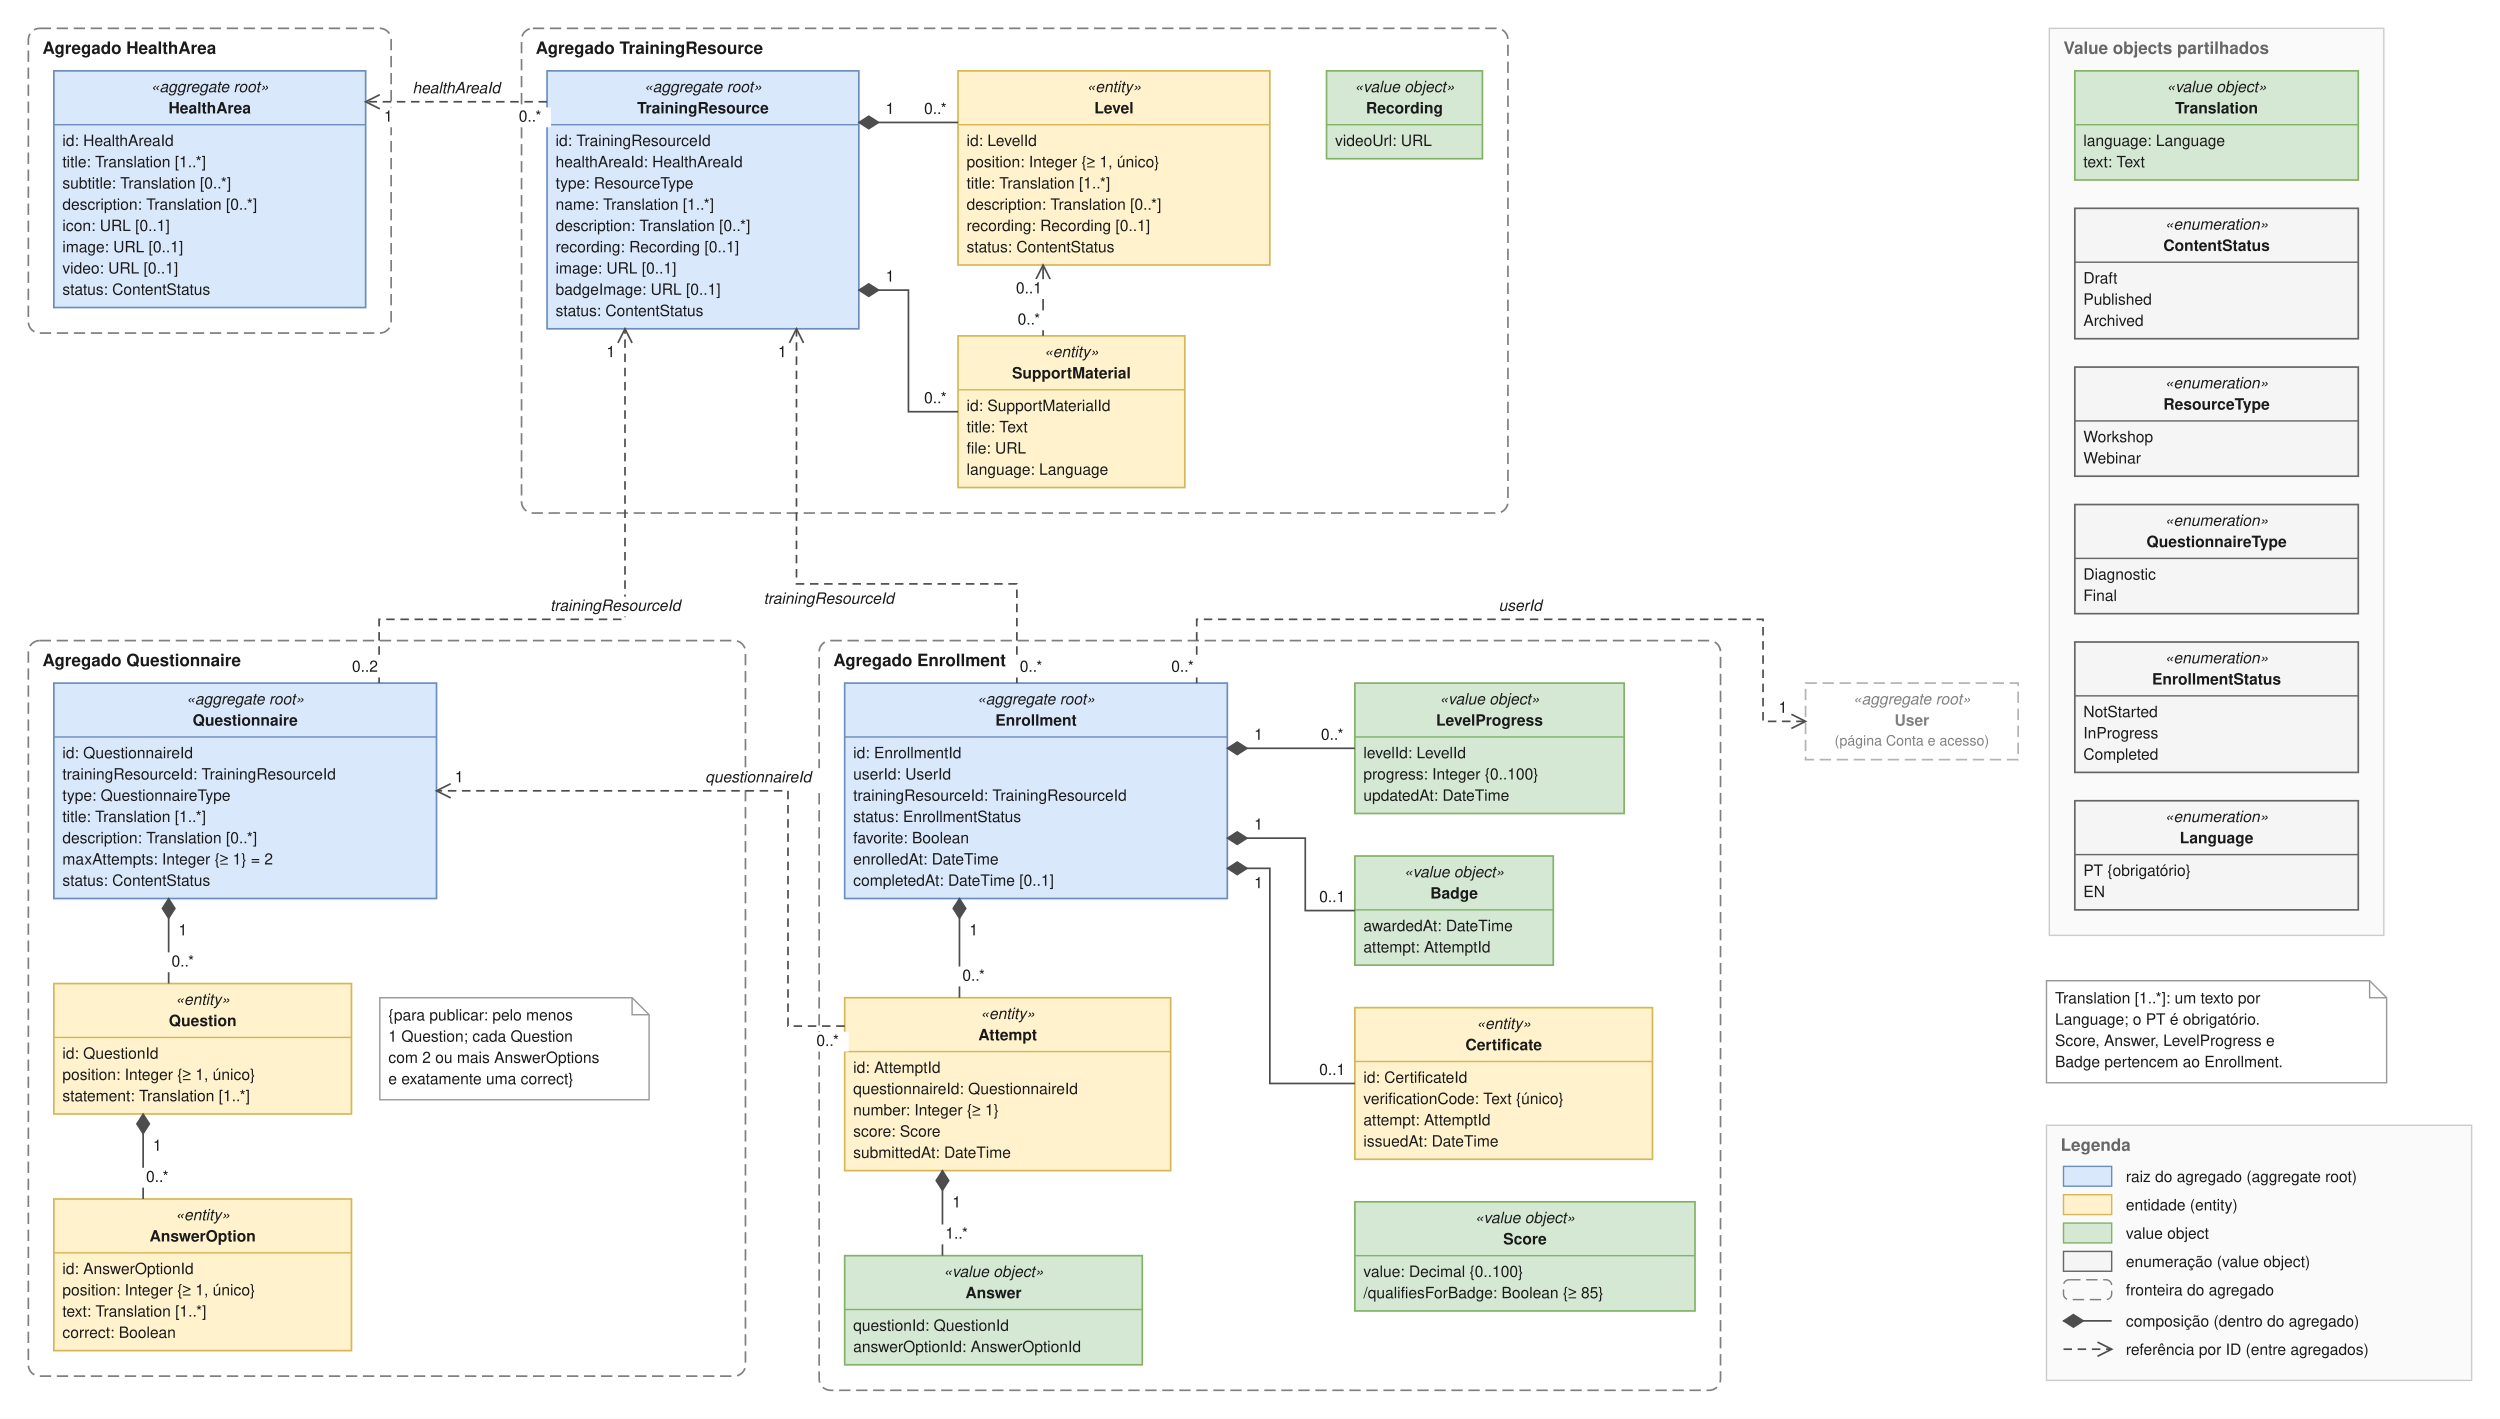
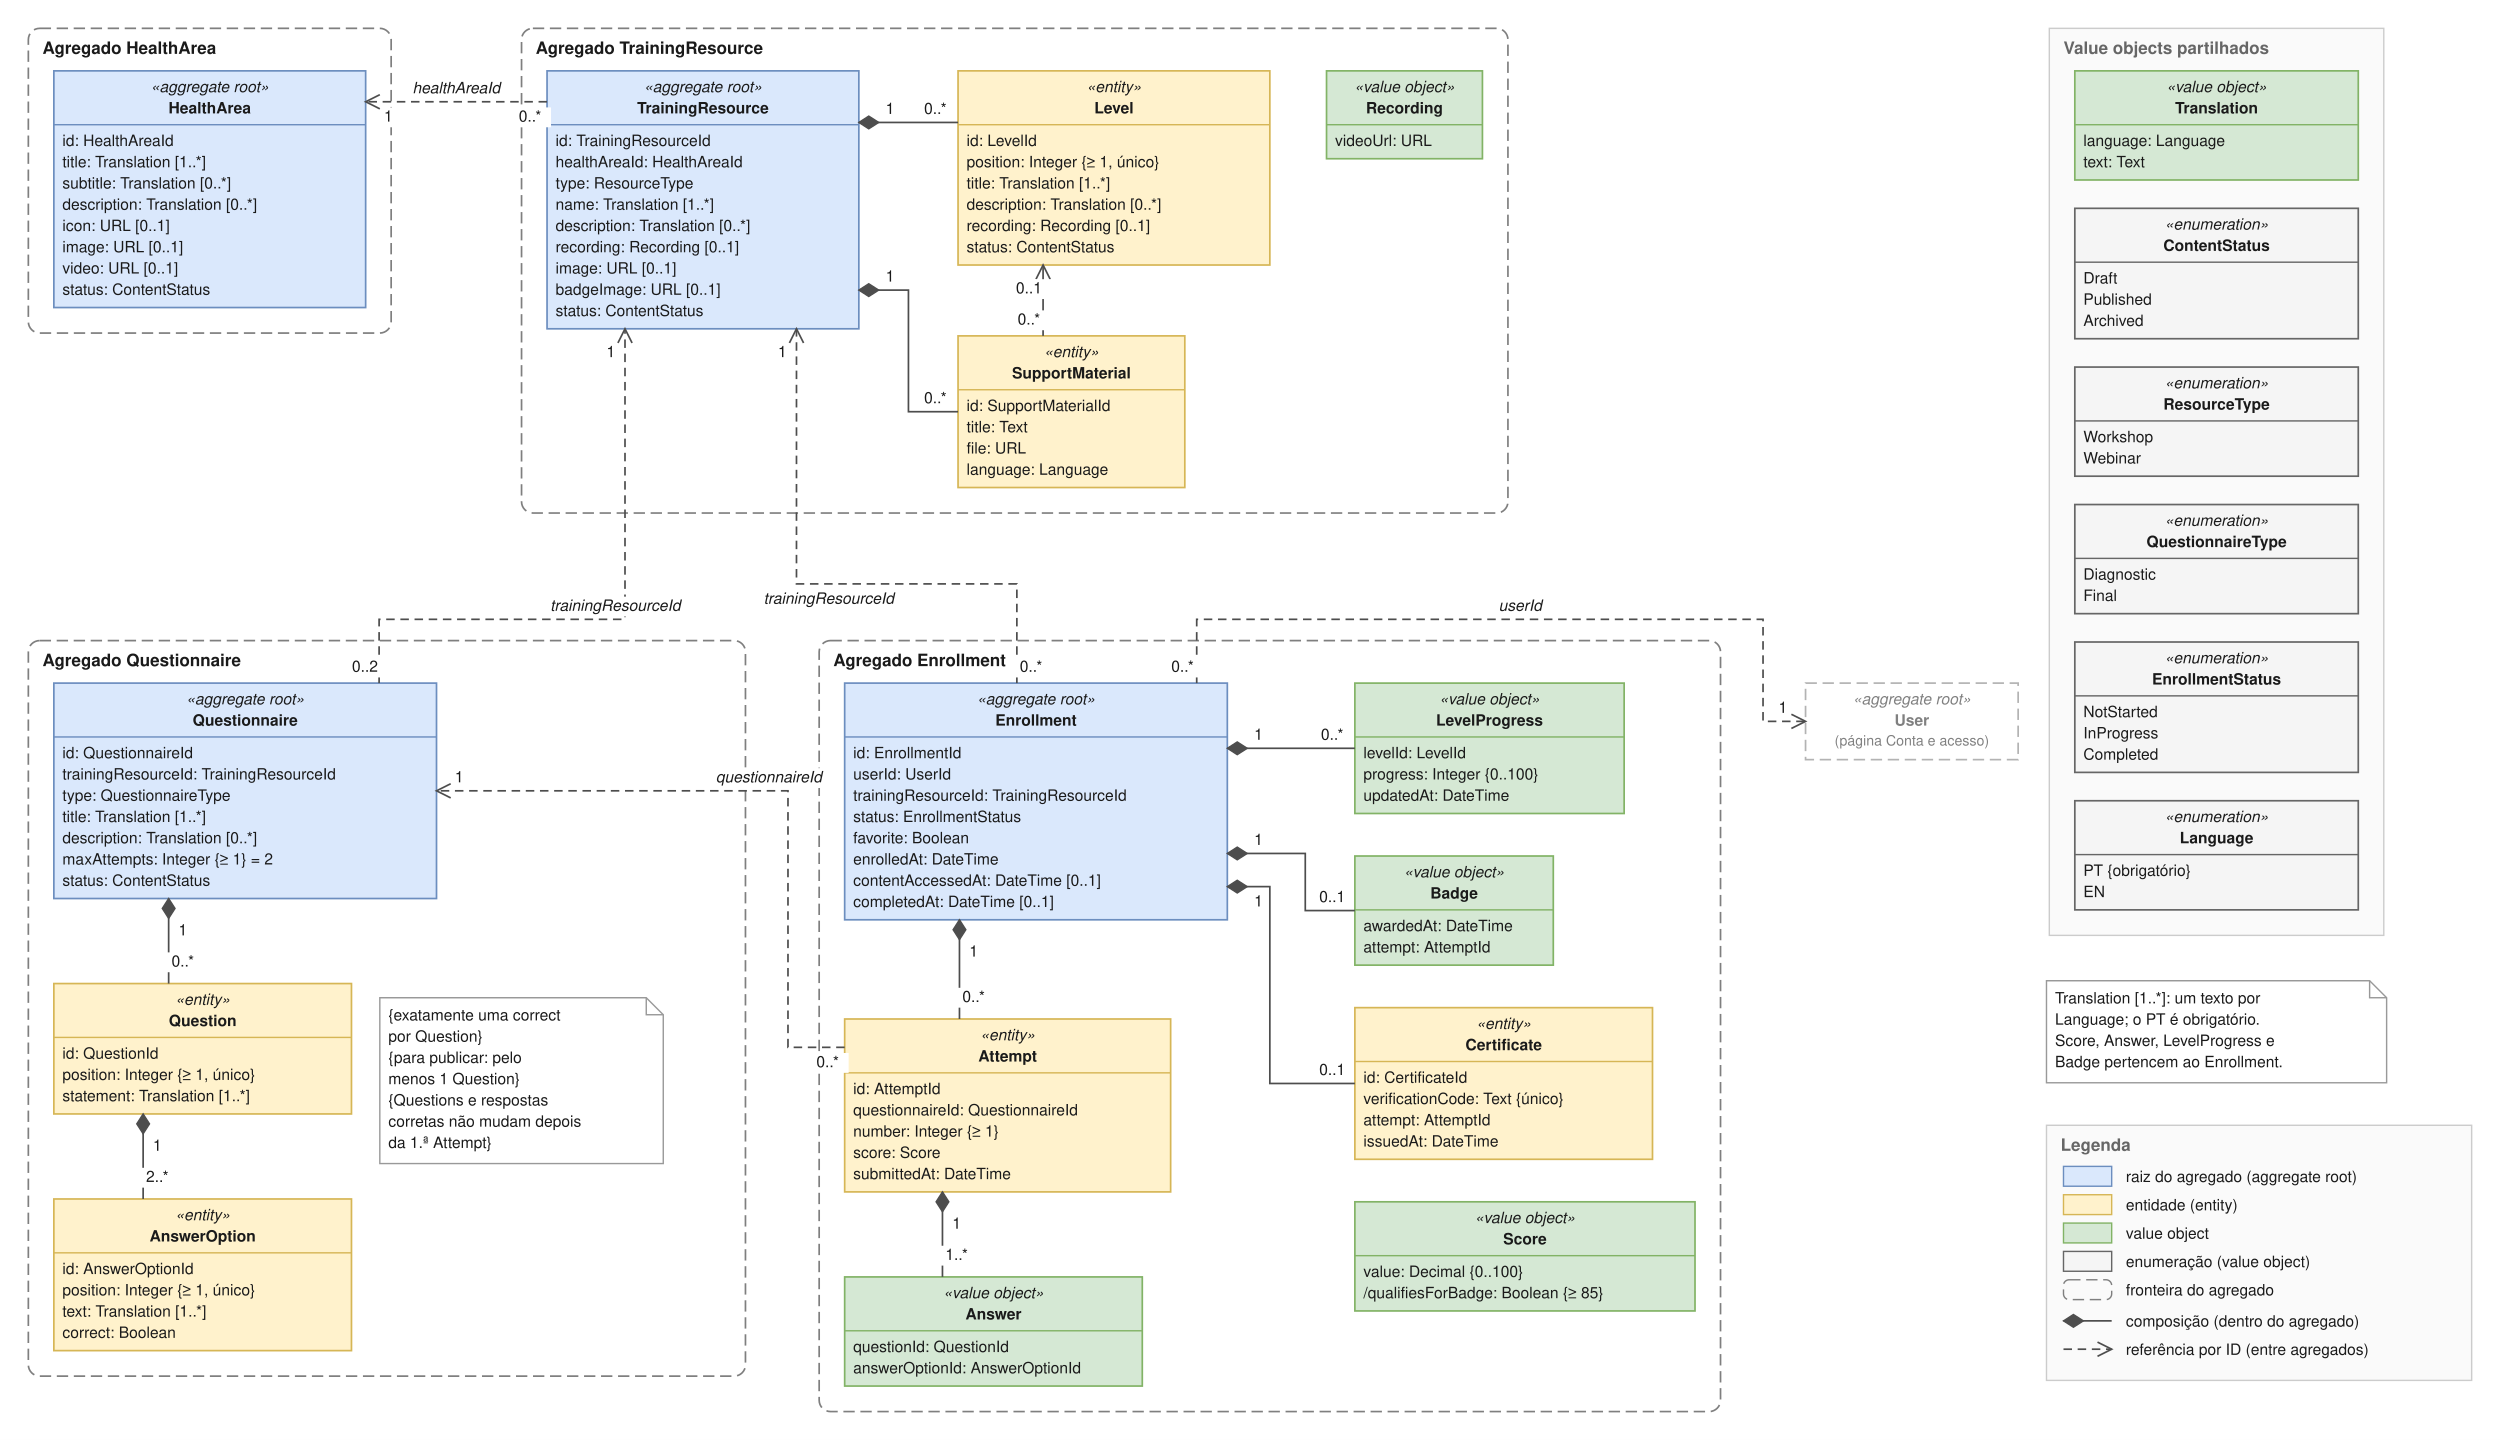
- <svg xmlns="http://www.w3.org/2000/svg" width="1764" height="1001" viewBox="42 30 1764 1001" font-family="Helvetica, Arial, sans-serif">
-   <rect x="42" y="30" width="1764" height="1001" fill="#ffffff" />
+ <svg xmlns="http://www.w3.org/2000/svg" width="1764" height="1016" viewBox="42 30 1764 1016" font-family="Helvetica, Arial, sans-serif">
+   <rect x="42" y="30" width="1764" height="1016" fill="#ffffff" />
  <rect x="62" y="50" width="256" height="215" rx="8" fill="none" stroke="#7f7f7f" stroke-width="1.2" stroke-dasharray="8 4" />
  <text x="72.0" y="68.0" font-size="12" font-weight="bold" text-anchor="start" fill="#1a1a1a">Agregado HealthArea</text>
  <rect x="410" y="50" width="696" height="342" rx="8" fill="none" stroke="#7f7f7f" stroke-width="1.2" stroke-dasharray="8 4" />
  <text x="420.0" y="68.0" font-size="12" font-weight="bold" text-anchor="start" fill="#1a1a1a">Agregado TrainingResource</text>
  <rect x="62" y="482" width="506" height="519" rx="8" fill="none" stroke="#7f7f7f" stroke-width="1.2" stroke-dasharray="8 4" />
  <text x="72.0" y="500.0" font-size="12" font-weight="bold" text-anchor="start" fill="#1a1a1a">Agregado Questionnaire</text>
-   <rect x="620" y="482" width="636" height="529" rx="8" fill="none" stroke="#7f7f7f" stroke-width="1.2" stroke-dasharray="8 4" />
+   <rect x="620" y="482" width="636" height="544" rx="8" fill="none" stroke="#7f7f7f" stroke-width="1.2" stroke-dasharray="8 4" />
  <text x="630.0" y="500.0" font-size="12" font-weight="bold" text-anchor="start" fill="#1a1a1a">Agregado Enrollment</text>
  <rect x="1488" y="50" width="236" height="640" fill="#fafafa" stroke="#cccccc" />
  <text x="1498.0" y="68.0" font-size="12" font-weight="bold" text-anchor="start" fill="#666666">Value objects partilhados</text>
  <rect x="1486" y="824" width="300" height="180" fill="#fafafa" stroke="#cccccc" />
  <text x="1496.0" y="842.0" font-size="12" font-weight="bold" text-anchor="start" fill="#666666">Legenda</text>
  <rect x="80" y="80" width="220" height="167" rx="0" fill="#dae8fc" stroke="#6c8ebf" stroke-width="1.2" />
  <text x="190.0" y="95.0" font-size="11" font-style="italic" text-anchor="middle" fill="#1a1a1a">«aggregate root»</text>
  <text x="190.0" y="110.0" font-size="11" font-weight="bold" text-anchor="middle" fill="#1a1a1a">HealthArea</text>
  <line x1="80" y1="118" x2="300" y2="118" stroke="#6c8ebf" stroke-width="1" />
  <text x="86.0" y="133.0" font-size="11" text-anchor="start" fill="#1a1a1a">id: HealthAreaId</text>
  <text x="86.0" y="148.0" font-size="11" text-anchor="start" fill="#1a1a1a">title: Translation [1..*]</text>
  <text x="86.0" y="163.0" font-size="11" text-anchor="start" fill="#1a1a1a">subtitle: Translation [0..*]</text>
  <text x="86.0" y="178.0" font-size="11" text-anchor="start" fill="#1a1a1a">description: Translation [0..*]</text>
  <text x="86.0" y="193.0" font-size="11" text-anchor="start" fill="#1a1a1a">icon: URL [0..1]</text>
  <text x="86.0" y="208.0" font-size="11" text-anchor="start" fill="#1a1a1a">image: URL [0..1]</text>
  <text x="86.0" y="223.0" font-size="11" text-anchor="start" fill="#1a1a1a">video: URL [0..1]</text>
  <text x="86.0" y="238.0" font-size="11" text-anchor="start" fill="#1a1a1a">status: ContentStatus</text>
  <rect x="428" y="80" width="220" height="182" rx="0" fill="#dae8fc" stroke="#6c8ebf" stroke-width="1.2" />
  <text x="538.0" y="95.0" font-size="11" font-style="italic" text-anchor="middle" fill="#1a1a1a">«aggregate root»</text>
  <text x="538.0" y="110.0" font-size="11" font-weight="bold" text-anchor="middle" fill="#1a1a1a">TrainingResource</text>
  <line x1="428" y1="118" x2="648" y2="118" stroke="#6c8ebf" stroke-width="1" />
  <text x="434.0" y="133.0" font-size="11" text-anchor="start" fill="#1a1a1a">id: TrainingResourceId</text>
  <text x="434.0" y="148.0" font-size="11" text-anchor="start" fill="#1a1a1a">healthAreaId: HealthAreaId</text>
  <text x="434.0" y="163.0" font-size="11" text-anchor="start" fill="#1a1a1a">type: ResourceType</text>
  <text x="434.0" y="178.0" font-size="11" text-anchor="start" fill="#1a1a1a">name: Translation [1..*]</text>
  <text x="434.0" y="193.0" font-size="11" text-anchor="start" fill="#1a1a1a">description: Translation [0..*]</text>
  <text x="434.0" y="208.0" font-size="11" text-anchor="start" fill="#1a1a1a">recording: Recording [0..1]</text>
  <text x="434.0" y="223.0" font-size="11" text-anchor="start" fill="#1a1a1a">image: URL [0..1]</text>
  <text x="434.0" y="238.0" font-size="11" text-anchor="start" fill="#1a1a1a">badgeImage: URL [0..1]</text>
  <text x="434.0" y="253.0" font-size="11" text-anchor="start" fill="#1a1a1a">status: ContentStatus</text>
  <rect x="718" y="80" width="220" height="137" rx="0" fill="#fff2cc" stroke="#d6b656" stroke-width="1.2" />
  <text x="828.0" y="95.0" font-size="11" font-style="italic" text-anchor="middle" fill="#1a1a1a">«entity»</text>
  <text x="828.0" y="110.0" font-size="11" font-weight="bold" text-anchor="middle" fill="#1a1a1a">Level</text>
  <line x1="718" y1="118" x2="938" y2="118" stroke="#d6b656" stroke-width="1" />
  <text x="724.0" y="133.0" font-size="11" text-anchor="start" fill="#1a1a1a">id: LevelId</text>
  <text x="724.0" y="148.0" font-size="11" text-anchor="start" fill="#1a1a1a">position: Integer {≥ 1, único}</text>
  <text x="724.0" y="163.0" font-size="11" text-anchor="start" fill="#1a1a1a">title: Translation [1..*]</text>
  <text x="724.0" y="178.0" font-size="11" text-anchor="start" fill="#1a1a1a">description: Translation [0..*]</text>
  <text x="724.0" y="193.0" font-size="11" text-anchor="start" fill="#1a1a1a">recording: Recording [0..1]</text>
  <text x="724.0" y="208.0" font-size="11" text-anchor="start" fill="#1a1a1a">status: ContentStatus</text>
  <rect x="718" y="267" width="160" height="107" rx="0" fill="#fff2cc" stroke="#d6b656" stroke-width="1.2" />
  <text x="798.0" y="282.0" font-size="11" font-style="italic" text-anchor="middle" fill="#1a1a1a">«entity»</text>
  <text x="798.0" y="297.0" font-size="11" font-weight="bold" text-anchor="middle" fill="#1a1a1a">SupportMaterial</text>
  <line x1="718" y1="305" x2="878" y2="305" stroke="#d6b656" stroke-width="1" />
  <text x="724.0" y="320.0" font-size="11" text-anchor="start" fill="#1a1a1a">id: SupportMaterialId</text>
  <text x="724.0" y="335.0" font-size="11" text-anchor="start" fill="#1a1a1a">title: Text</text>
  <text x="724.0" y="350.0" font-size="11" text-anchor="start" fill="#1a1a1a">file: URL</text>
  <text x="724.0" y="365.0" font-size="11" text-anchor="start" fill="#1a1a1a">language: Language</text>
  <rect x="978" y="80" width="110" height="62" rx="0" fill="#d5e8d4" stroke="#82b366" stroke-width="1.2" />
  <text x="1033.0" y="95.0" font-size="11" font-style="italic" text-anchor="middle" fill="#1a1a1a">«value object»</text>
  <text x="1033.0" y="110.0" font-size="11" font-weight="bold" text-anchor="middle" fill="#1a1a1a">Recording</text>
  <line x1="978" y1="118" x2="1088" y2="118" stroke="#82b366" stroke-width="1" />
  <text x="984.0" y="133.0" font-size="11" text-anchor="start" fill="#1a1a1a">videoUrl: URL</text>
  <rect x="80" y="512" width="270" height="152" rx="0" fill="#dae8fc" stroke="#6c8ebf" stroke-width="1.2" />
  <text x="215.0" y="527.0" font-size="11" font-style="italic" text-anchor="middle" fill="#1a1a1a">«aggregate root»</text>
  <text x="215.0" y="542.0" font-size="11" font-weight="bold" text-anchor="middle" fill="#1a1a1a">Questionnaire</text>
  <line x1="80" y1="550" x2="350" y2="550" stroke="#6c8ebf" stroke-width="1" />
  <text x="86.0" y="565.0" font-size="11" text-anchor="start" fill="#1a1a1a">id: QuestionnaireId</text>
  <text x="86.0" y="580.0" font-size="11" text-anchor="start" fill="#1a1a1a">trainingResourceId: TrainingResourceId</text>
  <text x="86.0" y="595.0" font-size="11" text-anchor="start" fill="#1a1a1a">type: QuestionnaireType</text>
  <text x="86.0" y="610.0" font-size="11" text-anchor="start" fill="#1a1a1a">title: Translation [1..*]</text>
  <text x="86.0" y="625.0" font-size="11" text-anchor="start" fill="#1a1a1a">description: Translation [0..*]</text>
  <text x="86.0" y="640.0" font-size="11" text-anchor="start" fill="#1a1a1a">maxAttempts: Integer {≥ 1} = 2</text>
  <text x="86.0" y="655.0" font-size="11" text-anchor="start" fill="#1a1a1a">status: ContentStatus</text>
  <rect x="80" y="724" width="210" height="92" rx="0" fill="#fff2cc" stroke="#d6b656" stroke-width="1.2" />
  <text x="185.0" y="739.0" font-size="11" font-style="italic" text-anchor="middle" fill="#1a1a1a">«entity»</text>
  <text x="185.0" y="754.0" font-size="11" font-weight="bold" text-anchor="middle" fill="#1a1a1a">Question</text>
  <line x1="80" y1="762" x2="290" y2="762" stroke="#d6b656" stroke-width="1" />
  <text x="86.0" y="777.0" font-size="11" text-anchor="start" fill="#1a1a1a">id: QuestionId</text>
  <text x="86.0" y="792.0" font-size="11" text-anchor="start" fill="#1a1a1a">position: Integer {≥ 1, único}</text>
  <text x="86.0" y="807.0" font-size="11" text-anchor="start" fill="#1a1a1a">statement: Translation [1..*]</text>
  <rect x="80" y="876" width="210" height="107" rx="0" fill="#fff2cc" stroke="#d6b656" stroke-width="1.2" />
  <text x="185.0" y="891.0" font-size="11" font-style="italic" text-anchor="middle" fill="#1a1a1a">«entity»</text>
  <text x="185.0" y="906.0" font-size="11" font-weight="bold" text-anchor="middle" fill="#1a1a1a">AnswerOption</text>
  <line x1="80" y1="914" x2="290" y2="914" stroke="#d6b656" stroke-width="1" />
  <text x="86.0" y="929.0" font-size="11" text-anchor="start" fill="#1a1a1a">id: AnswerOptionId</text>
  <text x="86.0" y="944.0" font-size="11" text-anchor="start" fill="#1a1a1a">position: Integer {≥ 1, único}</text>
  <text x="86.0" y="959.0" font-size="11" text-anchor="start" fill="#1a1a1a">text: Translation [1..*]</text>
  <text x="86.0" y="974.0" font-size="11" text-anchor="start" fill="#1a1a1a">correct: Boolean</text>
-   <rect x="638" y="512" width="270" height="152" rx="0" fill="#dae8fc" stroke="#6c8ebf" stroke-width="1.2" />
+   <rect x="638" y="512" width="270" height="167" rx="0" fill="#dae8fc" stroke="#6c8ebf" stroke-width="1.2" />
  <text x="773.0" y="527.0" font-size="11" font-style="italic" text-anchor="middle" fill="#1a1a1a">«aggregate root»</text>
  <text x="773.0" y="542.0" font-size="11" font-weight="bold" text-anchor="middle" fill="#1a1a1a">Enrollment</text>
  <line x1="638" y1="550" x2="908" y2="550" stroke="#6c8ebf" stroke-width="1" />
  <text x="644.0" y="565.0" font-size="11" text-anchor="start" fill="#1a1a1a">id: EnrollmentId</text>
  <text x="644.0" y="580.0" font-size="11" text-anchor="start" fill="#1a1a1a">userId: UserId</text>
  <text x="644.0" y="595.0" font-size="11" text-anchor="start" fill="#1a1a1a">trainingResourceId: TrainingResourceId</text>
  <text x="644.0" y="610.0" font-size="11" text-anchor="start" fill="#1a1a1a">status: EnrollmentStatus</text>
  <text x="644.0" y="625.0" font-size="11" text-anchor="start" fill="#1a1a1a">favorite: Boolean</text>
  <text x="644.0" y="640.0" font-size="11" text-anchor="start" fill="#1a1a1a">enrolledAt: DateTime</text>
-   <text x="644.0" y="655.0" font-size="11" text-anchor="start" fill="#1a1a1a">completedAt: DateTime [0..1]</text>
-   <rect x="638" y="734" width="230" height="122" rx="0" fill="#fff2cc" stroke="#d6b656" stroke-width="1.2" />
-   <text x="753.0" y="749.0" font-size="11" font-style="italic" text-anchor="middle" fill="#1a1a1a">«entity»</text>
-   <text x="753.0" y="764.0" font-size="11" font-weight="bold" text-anchor="middle" fill="#1a1a1a">Attempt</text>
-   <line x1="638" y1="772" x2="868" y2="772" stroke="#d6b656" stroke-width="1" />
-   <text x="644.0" y="787.0" font-size="11" text-anchor="start" fill="#1a1a1a">id: AttemptId</text>
-   <text x="644.0" y="802.0" font-size="11" text-anchor="start" fill="#1a1a1a">questionnaireId: QuestionnaireId</text>
-   <text x="644.0" y="817.0" font-size="11" text-anchor="start" fill="#1a1a1a">number: Integer {≥ 1}</text>
-   <text x="644.0" y="832.0" font-size="11" text-anchor="start" fill="#1a1a1a">score: Score</text>
-   <text x="644.0" y="847.0" font-size="11" text-anchor="start" fill="#1a1a1a">submittedAt: DateTime</text>
-   <rect x="638" y="916" width="210" height="77" rx="0" fill="#d5e8d4" stroke="#82b366" stroke-width="1.2" />
-   <text x="743.0" y="931.0" font-size="11" font-style="italic" text-anchor="middle" fill="#1a1a1a">«value object»</text>
-   <text x="743.0" y="946.0" font-size="11" font-weight="bold" text-anchor="middle" fill="#1a1a1a">Answer</text>
-   <line x1="638" y1="954" x2="848" y2="954" stroke="#82b366" stroke-width="1" />
-   <text x="644.0" y="969.0" font-size="11" text-anchor="start" fill="#1a1a1a">questionId: QuestionId</text>
-   <text x="644.0" y="984.0" font-size="11" text-anchor="start" fill="#1a1a1a">answerOptionId: AnswerOptionId</text>
+   <text x="644.0" y="655.0" font-size="11" text-anchor="start" fill="#1a1a1a">contentAccessedAt: DateTime [0..1]</text>
+   <text x="644.0" y="670.0" font-size="11" text-anchor="start" fill="#1a1a1a">completedAt: DateTime [0..1]</text>
+   <rect x="638" y="749" width="230" height="122" rx="0" fill="#fff2cc" stroke="#d6b656" stroke-width="1.2" />
+   <text x="753.0" y="764.0" font-size="11" font-style="italic" text-anchor="middle" fill="#1a1a1a">«entity»</text>
+   <text x="753.0" y="779.0" font-size="11" font-weight="bold" text-anchor="middle" fill="#1a1a1a">Attempt</text>
+   <line x1="638" y1="787" x2="868" y2="787" stroke="#d6b656" stroke-width="1" />
+   <text x="644.0" y="802.0" font-size="11" text-anchor="start" fill="#1a1a1a">id: AttemptId</text>
+   <text x="644.0" y="817.0" font-size="11" text-anchor="start" fill="#1a1a1a">questionnaireId: QuestionnaireId</text>
+   <text x="644.0" y="832.0" font-size="11" text-anchor="start" fill="#1a1a1a">number: Integer {≥ 1}</text>
+   <text x="644.0" y="847.0" font-size="11" text-anchor="start" fill="#1a1a1a">score: Score</text>
+   <text x="644.0" y="862.0" font-size="11" text-anchor="start" fill="#1a1a1a">submittedAt: DateTime</text>
+   <rect x="638" y="931" width="210" height="77" rx="0" fill="#d5e8d4" stroke="#82b366" stroke-width="1.2" />
+   <text x="743.0" y="946.0" font-size="11" font-style="italic" text-anchor="middle" fill="#1a1a1a">«value object»</text>
+   <text x="743.0" y="961.0" font-size="11" font-weight="bold" text-anchor="middle" fill="#1a1a1a">Answer</text>
+   <line x1="638" y1="969" x2="848" y2="969" stroke="#82b366" stroke-width="1" />
+   <text x="644.0" y="984.0" font-size="11" text-anchor="start" fill="#1a1a1a">questionId: QuestionId</text>
+   <text x="644.0" y="999.0" font-size="11" text-anchor="start" fill="#1a1a1a">answerOptionId: AnswerOptionId</text>
  <rect x="998" y="512" width="190" height="92" rx="0" fill="#d5e8d4" stroke="#82b366" stroke-width="1.2" />
  <text x="1093.0" y="527.0" font-size="11" font-style="italic" text-anchor="middle" fill="#1a1a1a">«value object»</text>
  <text x="1093.0" y="542.0" font-size="11" font-weight="bold" text-anchor="middle" fill="#1a1a1a">LevelProgress</text>
  <line x1="998" y1="550" x2="1188" y2="550" stroke="#82b366" stroke-width="1" />
  <text x="1004.0" y="565.0" font-size="11" text-anchor="start" fill="#1a1a1a">levelId: LevelId</text>
  <text x="1004.0" y="580.0" font-size="11" text-anchor="start" fill="#1a1a1a">progress: Integer {0..100}</text>
  <text x="1004.0" y="595.0" font-size="11" text-anchor="start" fill="#1a1a1a">updatedAt: DateTime</text>
  <rect x="998" y="634" width="140" height="77" rx="0" fill="#d5e8d4" stroke="#82b366" stroke-width="1.2" />
  <text x="1068.0" y="649.0" font-size="11" font-style="italic" text-anchor="middle" fill="#1a1a1a">«value object»</text>
  <text x="1068.0" y="664.0" font-size="11" font-weight="bold" text-anchor="middle" fill="#1a1a1a">Badge</text>
  <line x1="998" y1="672" x2="1138" y2="672" stroke="#82b366" stroke-width="1" />
  <text x="1004.0" y="687.0" font-size="11" text-anchor="start" fill="#1a1a1a">awardedAt: DateTime</text>
  <text x="1004.0" y="702.0" font-size="11" text-anchor="start" fill="#1a1a1a">attempt: AttemptId</text>
  <rect x="998" y="741" width="210" height="107" rx="0" fill="#fff2cc" stroke="#d6b656" stroke-width="1.2" />
  <text x="1103.0" y="756.0" font-size="11" font-style="italic" text-anchor="middle" fill="#1a1a1a">«entity»</text>
  <text x="1103.0" y="771.0" font-size="11" font-weight="bold" text-anchor="middle" fill="#1a1a1a">Certificate</text>
  <line x1="998" y1="779" x2="1208" y2="779" stroke="#d6b656" stroke-width="1" />
  <text x="1004.0" y="794.0" font-size="11" text-anchor="start" fill="#1a1a1a">id: CertificateId</text>
  <text x="1004.0" y="809.0" font-size="11" text-anchor="start" fill="#1a1a1a">verificationCode: Text {único}</text>
  <text x="1004.0" y="824.0" font-size="11" text-anchor="start" fill="#1a1a1a">attempt: AttemptId</text>
  <text x="1004.0" y="839.0" font-size="11" text-anchor="start" fill="#1a1a1a">issuedAt: DateTime</text>
  <rect x="998" y="878" width="240" height="77" rx="0" fill="#d5e8d4" stroke="#82b366" stroke-width="1.2" />
  <text x="1118.0" y="893.0" font-size="11" font-style="italic" text-anchor="middle" fill="#1a1a1a">«value object»</text>
  <text x="1118.0" y="908.0" font-size="11" font-weight="bold" text-anchor="middle" fill="#1a1a1a">Score</text>
  <line x1="998" y1="916" x2="1238" y2="916" stroke="#82b366" stroke-width="1" />
  <text x="1004.0" y="931.0" font-size="11" text-anchor="start" fill="#1a1a1a">value: Decimal {0..100}</text>
  <text x="1004.0" y="946.0" font-size="11" text-anchor="start" fill="#1a1a1a">/qualifiesForBadge: Boolean {≥ 85}</text>
  <rect x="1316" y="512" width="150" height="54" rx="0" fill="#ffffff" stroke="#b3b3b3" stroke-width="1.2" stroke-dasharray="8 4" />
  <text x="1391.0" y="527.0" font-size="11" font-style="italic" text-anchor="middle" fill="#808080">«aggregate root»</text>
  <text x="1391.0" y="542.0" font-size="11" font-weight="bold" text-anchor="middle" fill="#808080">User</text>
  <text x="1391.0" y="556.0" font-size="10" text-anchor="middle" fill="#808080">(página Conta e acesso)</text>
  <rect x="1506" y="80" width="200" height="77" rx="0" fill="#d5e8d4" stroke="#82b366" stroke-width="1.2" />
  <text x="1606.0" y="95.0" font-size="11" font-style="italic" text-anchor="middle" fill="#1a1a1a">«value object»</text>
  <text x="1606.0" y="110.0" font-size="11" font-weight="bold" text-anchor="middle" fill="#1a1a1a">Translation</text>
  <line x1="1506" y1="118" x2="1706" y2="118" stroke="#82b366" stroke-width="1" />
  <text x="1512.0" y="133.0" font-size="11" text-anchor="start" fill="#1a1a1a">language: Language</text>
  <text x="1512.0" y="148.0" font-size="11" text-anchor="start" fill="#1a1a1a">text: Text</text>
  <rect x="1506" y="177" width="200" height="92" rx="0" fill="#f5f5f5" stroke="#666666" stroke-width="1.2" />
  <text x="1606.0" y="192.0" font-size="11" font-style="italic" text-anchor="middle" fill="#1a1a1a">«enumeration»</text>
  <text x="1606.0" y="207.0" font-size="11" font-weight="bold" text-anchor="middle" fill="#1a1a1a">ContentStatus</text>
  <line x1="1506" y1="215" x2="1706" y2="215" stroke="#666666" stroke-width="1" />
  <text x="1512.0" y="230.0" font-size="11" text-anchor="start" fill="#1a1a1a">Draft</text>
  <text x="1512.0" y="245.0" font-size="11" text-anchor="start" fill="#1a1a1a">Published</text>
  <text x="1512.0" y="260.0" font-size="11" text-anchor="start" fill="#1a1a1a">Archived</text>
  <rect x="1506" y="289" width="200" height="77" rx="0" fill="#f5f5f5" stroke="#666666" stroke-width="1.2" />
  <text x="1606.0" y="304.0" font-size="11" font-style="italic" text-anchor="middle" fill="#1a1a1a">«enumeration»</text>
  <text x="1606.0" y="319.0" font-size="11" font-weight="bold" text-anchor="middle" fill="#1a1a1a">ResourceType</text>
  <line x1="1506" y1="327" x2="1706" y2="327" stroke="#666666" stroke-width="1" />
  <text x="1512.0" y="342.0" font-size="11" text-anchor="start" fill="#1a1a1a">Workshop</text>
  <text x="1512.0" y="357.0" font-size="11" text-anchor="start" fill="#1a1a1a">Webinar</text>
  <rect x="1506" y="386" width="200" height="77" rx="0" fill="#f5f5f5" stroke="#666666" stroke-width="1.2" />
  <text x="1606.0" y="401.0" font-size="11" font-style="italic" text-anchor="middle" fill="#1a1a1a">«enumeration»</text>
  <text x="1606.0" y="416.0" font-size="11" font-weight="bold" text-anchor="middle" fill="#1a1a1a">QuestionnaireType</text>
  <line x1="1506" y1="424" x2="1706" y2="424" stroke="#666666" stroke-width="1" />
  <text x="1512.0" y="439.0" font-size="11" text-anchor="start" fill="#1a1a1a">Diagnostic</text>
  <text x="1512.0" y="454.0" font-size="11" text-anchor="start" fill="#1a1a1a">Final</text>
  <rect x="1506" y="483" width="200" height="92" rx="0" fill="#f5f5f5" stroke="#666666" stroke-width="1.2" />
  <text x="1606.0" y="498.0" font-size="11" font-style="italic" text-anchor="middle" fill="#1a1a1a">«enumeration»</text>
  <text x="1606.0" y="513.0" font-size="11" font-weight="bold" text-anchor="middle" fill="#1a1a1a">EnrollmentStatus</text>
  <line x1="1506" y1="521" x2="1706" y2="521" stroke="#666666" stroke-width="1" />
  <text x="1512.0" y="536.0" font-size="11" text-anchor="start" fill="#1a1a1a">NotStarted</text>
  <text x="1512.0" y="551.0" font-size="11" text-anchor="start" fill="#1a1a1a">InProgress</text>
  <text x="1512.0" y="566.0" font-size="11" text-anchor="start" fill="#1a1a1a">Completed</text>
  <rect x="1506" y="595" width="200" height="77" rx="0" fill="#f5f5f5" stroke="#666666" stroke-width="1.2" />
  <text x="1606.0" y="610.0" font-size="11" font-style="italic" text-anchor="middle" fill="#1a1a1a">«enumeration»</text>
  <text x="1606.0" y="625.0" font-size="11" font-weight="bold" text-anchor="middle" fill="#1a1a1a">Language</text>
  <line x1="1506" y1="633" x2="1706" y2="633" stroke="#666666" stroke-width="1" />
  <text x="1512.0" y="648.0" font-size="11" text-anchor="start" fill="#1a1a1a">PT {obrigatório}</text>
  <text x="1512.0" y="663.0" font-size="11" text-anchor="start" fill="#1a1a1a">EN</text>
-   <polygon points="310,734 488,734 500,746 500,806 310,806" fill="#ffffff" stroke="#999999" />
-   <polyline points="488,734 488,746 500,746" fill="none" stroke="#999999" />
-   <text x="316.0" y="750.0" font-size="11" text-anchor="start" fill="#1a1a1a">{para publicar: pelo menos</text>
-   <text x="316.0" y="765.0" font-size="11" text-anchor="start" fill="#1a1a1a">1 Question; cada Question</text>
-   <text x="316.0" y="780.0" font-size="11" text-anchor="start" fill="#1a1a1a">com 2 ou mais AnswerOptions</text>
-   <text x="316.0" y="795.0" font-size="11" text-anchor="start" fill="#1a1a1a">e exatamente uma correct}</text>
+   <polygon points="310,734 498,734 510,746 510,851 310,851" fill="#ffffff" stroke="#999999" />
+   <polyline points="498,734 498,746 510,746" fill="none" stroke="#999999" />
+   <text x="316.0" y="750.0" font-size="11" text-anchor="start" fill="#1a1a1a">{exatamente uma correct</text>
+   <text x="316.0" y="765.0" font-size="11" text-anchor="start" fill="#1a1a1a">por Question}</text>
+   <text x="316.0" y="780.0" font-size="11" text-anchor="start" fill="#1a1a1a">{para publicar: pelo</text>
+   <text x="316.0" y="795.0" font-size="11" text-anchor="start" fill="#1a1a1a">menos 1 Question}</text>
+   <text x="316.0" y="810.0" font-size="11" text-anchor="start" fill="#1a1a1a">{Questions e respostas</text>
+   <text x="316.0" y="825.0" font-size="11" text-anchor="start" fill="#1a1a1a">corretas não mudam depois</text>
+   <text x="316.0" y="840.0" font-size="11" text-anchor="start" fill="#1a1a1a">da 1.ª Attempt}</text>
  <polygon points="1486,722 1714,722 1726,734 1726,794 1486,794" fill="#ffffff" stroke="#999999" />
  <polyline points="1714,722 1714,734 1726,734" fill="none" stroke="#999999" />
  <text x="1492.0" y="738.0" font-size="11" text-anchor="start" fill="#1a1a1a">Translation [1..*]: um texto por</text>
  <text x="1492.0" y="753.0" font-size="11" text-anchor="start" fill="#1a1a1a">Language; o PT é obrigatório.</text>
  <text x="1492.0" y="768.0" font-size="11" text-anchor="start" fill="#1a1a1a">Score, Answer, LevelProgress e</text>
  <text x="1492.0" y="783.0" font-size="11" text-anchor="start" fill="#1a1a1a">Badge pertencem ao Enrollment.</text>
  <polyline points="648.0,116.4 718.0,116.4" fill="none" stroke="#4d4d4d" stroke-width="1.2" />
  <polygon points="648.0,116.4 655.0,120.9 662.0,116.4 655.0,111.9" fill="#4d4d4d" stroke="#4d4d4d" />
  <rect x="664.8" y="100.4" width="10.4" height="14" fill="#ffffff" />
  <text x="670.0" y="110.4" font-size="11" text-anchor="middle" fill="#1a1a1a">1</text>
  <rect x="687.2" y="100.4" width="29.6" height="14" fill="#ffffff" />
  <text x="702.0" y="110.4" font-size="11" text-anchor="middle" fill="#1a1a1a">0..*</text>
  <polyline points="648.0,234.7 683.0,234.7 683.0,320.5 718.0,320.5" fill="none" stroke="#4d4d4d" stroke-width="1.2" />
  <polygon points="648.0,234.7 655.0,239.2 662.0,234.7 655.0,230.2" fill="#4d4d4d" stroke="#4d4d4d" />
  <rect x="664.8" y="218.7" width="10.4" height="14" fill="#ffffff" />
  <text x="670.0" y="228.7" font-size="11" text-anchor="middle" fill="#1a1a1a">1</text>
  <rect x="687.2" y="304.5" width="29.6" height="14" fill="#ffffff" />
  <text x="702.0" y="314.5" font-size="11" text-anchor="middle" fill="#1a1a1a">0..*</text>
  <polyline points="778.0,267.0 778.0,217.0" fill="none" stroke="#4d4d4d" stroke-width="1.2" />
  <polyline points="773.0,227.0 778.0,217.0 783.0,227.0" fill="none" stroke="#4d4d4d" stroke-width="1.2" />
  <rect x="753.2" y="249.0" width="29.6" height="14" fill="#ffffff" />
  <text x="768.0" y="259.0" font-size="11" text-anchor="middle" fill="#1a1a1a">0..*</text>
  <rect x="753.2" y="227.0" width="29.6" height="14" fill="#ffffff" />
  <text x="768.0" y="237.0" font-size="11" text-anchor="middle" fill="#1a1a1a">0..1</text>
  <polyline points="428.0,101.8 300.0,101.8" fill="none" stroke="#4d4d4d" stroke-width="1.2" stroke-dasharray="6 4" />
  <polyline points="310.0,106.8 300.0,101.8 310.0,96.8" fill="none" stroke="#4d4d4d" stroke-width="1.2" />
  <rect x="401.2" y="105.8" width="29.6" height="14" fill="#ffffff" />
  <text x="416.0" y="115.8" font-size="11" text-anchor="middle" fill="#1a1a1a">0..*</text>
  <rect x="310.8" y="105.8" width="10.4" height="14" fill="#ffffff" />
  <text x="316.0" y="115.8" font-size="11" text-anchor="middle" fill="#1a1a1a">1</text>
  <rect x="323.6" y="85.8" width="80.8" height="14" fill="#ffffff" />
  <text x="364.0" y="95.8" font-size="11" font-style="italic" text-anchor="middle" fill="#1a1a1a">healthAreaId</text>
  <polyline points="161.0,664.0 161.0,724.0" fill="none" stroke="#4d4d4d" stroke-width="1.2" />
  <polygon points="161.0,664.0 156.5,671.0 161.0,678.0 165.5,671.0" fill="#4d4d4d" stroke="#4d4d4d" />
  <rect x="165.8" y="680.0" width="10.4" height="14" fill="#ffffff" />
  <text x="171.0" y="690.0" font-size="11" text-anchor="middle" fill="#1a1a1a">1</text>
  <rect x="156.2" y="702.0" width="29.6" height="14" fill="#ffffff" />
  <text x="171.0" y="712.0" font-size="11" text-anchor="middle" fill="#1a1a1a">0..*</text>
  <polyline points="143.0,816.0 143.0,876.0" fill="none" stroke="#4d4d4d" stroke-width="1.2" />
  <polygon points="143.0,816.0 138.5,823.0 143.0,830.0 147.5,823.0" fill="#4d4d4d" stroke="#4d4d4d" />
  <rect x="147.8" y="832.0" width="10.4" height="14" fill="#ffffff" />
  <text x="153.0" y="842.0" font-size="11" text-anchor="middle" fill="#1a1a1a">1</text>
  <rect x="138.2" y="854.0" width="29.6" height="14" fill="#ffffff" />
-   <text x="153.0" y="864.0" font-size="11" text-anchor="middle" fill="#1a1a1a">0..*</text>
-   <polyline points="719.0,664.0 719.0,734.0" fill="none" stroke="#4d4d4d" stroke-width="1.2" />
-   <polygon points="719.0,664.0 714.5,671.0 719.0,678.0 723.5,671.0" fill="#4d4d4d" stroke="#4d4d4d" />
-   <rect x="723.8" y="680.0" width="10.4" height="14" fill="#ffffff" />
-   <text x="729.0" y="690.0" font-size="11" text-anchor="middle" fill="#1a1a1a">1</text>
-   <rect x="714.2" y="712.0" width="29.6" height="14" fill="#ffffff" />
-   <text x="729.0" y="722.0" font-size="11" text-anchor="middle" fill="#1a1a1a">0..*</text>
-   <polyline points="707.0,856.0 707.0,916.0" fill="none" stroke="#4d4d4d" stroke-width="1.2" />
-   <polygon points="707.0,856.0 702.5,863.0 707.0,870.0 711.5,863.0" fill="#4d4d4d" stroke="#4d4d4d" />
-   <rect x="711.8" y="872.0" width="10.4" height="14" fill="#ffffff" />
-   <text x="717.0" y="882.0" font-size="11" text-anchor="middle" fill="#1a1a1a">1</text>
-   <rect x="702.2" y="894.0" width="29.6" height="14" fill="#ffffff" />
-   <text x="717.0" y="904.0" font-size="11" text-anchor="middle" fill="#1a1a1a">1..*</text>
+   <text x="153.0" y="864.0" font-size="11" text-anchor="middle" fill="#1a1a1a">2..*</text>
+   <polyline points="719.0,679.0 719.0,749.0" fill="none" stroke="#4d4d4d" stroke-width="1.2" />
+   <polygon points="719.0,679.0 714.5,686.0 719.0,693.0 723.5,686.0" fill="#4d4d4d" stroke="#4d4d4d" />
+   <rect x="723.8" y="695.0" width="10.4" height="14" fill="#ffffff" />
+   <text x="729.0" y="705.0" font-size="11" text-anchor="middle" fill="#1a1a1a">1</text>
+   <rect x="714.2" y="727.0" width="29.6" height="14" fill="#ffffff" />
+   <text x="729.0" y="737.0" font-size="11" text-anchor="middle" fill="#1a1a1a">0..*</text>
+   <polyline points="707.0,871.0 707.0,931.0" fill="none" stroke="#4d4d4d" stroke-width="1.2" />
+   <polygon points="707.0,871.0 702.5,878.0 707.0,885.0 711.5,878.0" fill="#4d4d4d" stroke="#4d4d4d" />
+   <rect x="711.8" y="887.0" width="10.4" height="14" fill="#ffffff" />
+   <text x="717.0" y="897.0" font-size="11" text-anchor="middle" fill="#1a1a1a">1</text>
+   <rect x="702.2" y="909.0" width="29.6" height="14" fill="#ffffff" />
+   <text x="717.0" y="919.0" font-size="11" text-anchor="middle" fill="#1a1a1a">1..*</text>
  <polyline points="908.0,558.0 998.0,558.0" fill="none" stroke="#4d4d4d" stroke-width="1.2" />
  <polygon points="908.0,558.0 915.0,562.5 922.0,558.0 915.0,553.5" fill="#4d4d4d" stroke="#4d4d4d" />
  <rect x="924.8" y="542.0" width="10.4" height="14" fill="#ffffff" />
  <text x="930.0" y="552.0" font-size="11" text-anchor="middle" fill="#1a1a1a">1</text>
  <rect x="967.2" y="542.0" width="29.6" height="14" fill="#ffffff" />
  <text x="982.0" y="552.0" font-size="11" text-anchor="middle" fill="#1a1a1a">0..*</text>
-   <polyline points="908.0,621.4 963.0,621.4 963.0,672.5 998.0,672.5" fill="none" stroke="#4d4d4d" stroke-width="1.2" />
-   <polygon points="908.0,621.4 915.0,625.9 922.0,621.4 915.0,616.9" fill="#4d4d4d" stroke="#4d4d4d" />
-   <rect x="924.8" y="605.4" width="10.4" height="14" fill="#ffffff" />
-   <text x="930.0" y="615.4" font-size="11" text-anchor="middle" fill="#1a1a1a">1</text>
+   <polyline points="908.0,632.2 963.0,632.2 963.0,672.5 998.0,672.5" fill="none" stroke="#4d4d4d" stroke-width="1.2" />
+   <polygon points="908.0,632.2 915.0,636.7 922.0,632.2 915.0,627.7" fill="#4d4d4d" stroke="#4d4d4d" />
+   <rect x="924.8" y="616.2" width="10.4" height="14" fill="#ffffff" />
+   <text x="930.0" y="626.2" font-size="11" text-anchor="middle" fill="#1a1a1a">1</text>
  <rect x="967.2" y="656.5" width="29.6" height="14" fill="#ffffff" />
  <text x="982.0" y="666.5" font-size="11" text-anchor="middle" fill="#1a1a1a">0..1</text>
-   <polyline points="908.0,642.7 938.0,642.7 938.0,794.5 998.0,794.5" fill="none" stroke="#4d4d4d" stroke-width="1.2" />
-   <polygon points="908.0,642.7 915.0,647.2 922.0,642.7 915.0,638.2" fill="#4d4d4d" stroke="#4d4d4d" />
-   <rect x="924.8" y="646.7" width="10.4" height="14" fill="#ffffff" />
-   <text x="930.0" y="656.7" font-size="11" text-anchor="middle" fill="#1a1a1a">1</text>
+   <polyline points="908.0,655.6 938.0,655.6 938.0,794.5 998.0,794.5" fill="none" stroke="#4d4d4d" stroke-width="1.2" />
+   <polygon points="908.0,655.6 915.0,660.1 922.0,655.6 915.0,651.1" fill="#4d4d4d" stroke="#4d4d4d" />
+   <rect x="924.8" y="659.6" width="10.4" height="14" fill="#ffffff" />
+   <text x="930.0" y="669.6" font-size="11" text-anchor="middle" fill="#1a1a1a">1</text>
  <rect x="967.2" y="778.5" width="29.6" height="14" fill="#ffffff" />
  <text x="982.0" y="788.5" font-size="11" text-anchor="middle" fill="#1a1a1a">0..1</text>
  <polyline points="309.5,512.0 309.5,467.0 483.0,467.0 483.0,262.0" fill="none" stroke="#4d4d4d" stroke-width="1.2" stroke-dasharray="6 4" />
  <polyline points="478.0,272.0 483.0,262.0 488.0,272.0" fill="none" stroke="#4d4d4d" stroke-width="1.2" />
  <rect x="284.7" y="494.0" width="29.6" height="14" fill="#ffffff" />
  <text x="299.5" y="504.0" font-size="11" text-anchor="middle" fill="#1a1a1a">0..2</text>
  <rect x="467.8" y="272.0" width="10.4" height="14" fill="#ffffff" />
  <text x="473.0" y="282.0" font-size="11" text-anchor="middle" fill="#1a1a1a">1</text>
  <rect x="416.6" y="451.0" width="119.2" height="14" fill="#ffffff" />
  <text x="476.2" y="461.0" font-size="11" font-style="italic" text-anchor="middle" fill="#1a1a1a">trainingResourceId</text>
  <polyline points="759.5,512.0 759.5,442.0 604.0,442.0 604.0,262.0" fill="none" stroke="#4d4d4d" stroke-width="1.2" stroke-dasharray="6 4" />
  <polyline points="599.0,272.0 604.0,262.0 609.0,272.0" fill="none" stroke="#4d4d4d" stroke-width="1.2" />
  <rect x="754.7" y="494.0" width="29.6" height="14" fill="#ffffff" />
  <text x="769.5" y="504.0" font-size="11" text-anchor="middle" fill="#1a1a1a">0..*</text>
  <rect x="588.8" y="272.0" width="10.4" height="14" fill="#ffffff" />
  <text x="594.0" y="282.0" font-size="11" text-anchor="middle" fill="#1a1a1a">1</text>
  <rect x="567.1" y="446.0" width="119.2" height="14" fill="#ffffff" />
  <text x="626.8" y="456.0" font-size="11" font-style="italic" text-anchor="middle" fill="#1a1a1a">trainingResourceId</text>
-   <polyline points="638.0,754.0 598.0,754.0 598.0,588.0 350.0,588.0" fill="none" stroke="#4d4d4d" stroke-width="1.2" stroke-dasharray="6 4" />
+   <polyline points="638.0,769.0 598.0,769.0 598.0,588.0 350.0,588.0" fill="none" stroke="#4d4d4d" stroke-width="1.2" stroke-dasharray="6 4" />
  <polyline points="360.0,593.0 350.0,588.0 360.0,583.0" fill="none" stroke="#4d4d4d" stroke-width="1.2" />
-   <rect x="611.2" y="758.0" width="29.6" height="14" fill="#ffffff" />
-   <text x="626.0" y="768.0" font-size="11" text-anchor="middle" fill="#1a1a1a">0..*</text>
+   <rect x="611.2" y="773.0" width="29.6" height="14" fill="#ffffff" />
+   <text x="626.0" y="783.0" font-size="11" text-anchor="middle" fill="#1a1a1a">0..*</text>
  <rect x="360.8" y="572.0" width="10.4" height="14" fill="#ffffff" />
  <text x="366.0" y="582.0" font-size="11" text-anchor="middle" fill="#1a1a1a">1</text>
-   <rect x="527.0" y="572.0" width="100.0" height="14" fill="#ffffff" />
-   <text x="577.0" y="582.0" font-size="11" font-style="italic" text-anchor="middle" fill="#1a1a1a">questionnaireId</text>
+   <rect x="534.5" y="572.0" width="100.0" height="14" fill="#ffffff" />
+   <text x="584.5" y="582.0" font-size="11" font-style="italic" text-anchor="middle" fill="#1a1a1a">questionnaireId</text>
  <polyline points="886.4,512.0 886.4,467.0 1286.0,467.0 1286.0,539.0 1316.0,539.0" fill="none" stroke="#4d4d4d" stroke-width="1.2" stroke-dasharray="6 4" />
  <polyline points="1306.0,534.0 1316.0,539.0 1306.0,544.0" fill="none" stroke="#4d4d4d" stroke-width="1.2" />
  <rect x="861.6" y="494.0" width="29.6" height="14" fill="#ffffff" />
  <text x="876.4" y="504.0" font-size="11" text-anchor="middle" fill="#1a1a1a">0..*</text>
  <rect x="1294.8" y="523.0" width="10.4" height="14" fill="#ffffff" />
  <text x="1300.0" y="533.0" font-size="11" text-anchor="middle" fill="#1a1a1a">1</text>
  <rect x="1093.5" y="451.0" width="42.4" height="14" fill="#ffffff" />
  <text x="1114.7" y="461.0" font-size="11" font-style="italic" text-anchor="middle" fill="#1a1a1a">userId</text>
  <polyline points="1498.0,962.0 1532.0,962.0" fill="none" stroke="#4d4d4d" stroke-width="1.2" />
  <polygon points="1498.0,962.0 1505.0,966.5 1512.0,962.0 1505.0,957.5" fill="#4d4d4d" stroke="#4d4d4d" />
  <polyline points="1498.0,982.0 1532.0,982.0" fill="none" stroke="#4d4d4d" stroke-width="1.2" stroke-dasharray="6 4" />
  <polyline points="1522.0,977.0 1532.0,982.0 1522.0,987.0" fill="none" stroke="#4d4d4d" stroke-width="1.2" />
  <rect x="1498" y="853" width="34" height="14" rx="0" fill="#dae8fc" stroke="#6c8ebf" />
  <rect x="1498" y="873" width="34" height="14" rx="0" fill="#fff2cc" stroke="#d6b656" />
  <rect x="1498" y="893" width="34" height="14" rx="0" fill="#d5e8d4" stroke="#82b366" />
  <rect x="1498" y="913" width="34" height="14" rx="0" fill="#f5f5f5" stroke="#666666" />
  <rect x="1498" y="933" width="34" height="14" rx="4" fill="none" stroke="#7f7f7f" stroke-dasharray="8 4" />
  <text x="1542.0" y="864.0" font-size="11" text-anchor="start" fill="#1a1a1a">raiz do agregado (aggregate root)</text>
  <text x="1542.0" y="884.0" font-size="11" text-anchor="start" fill="#1a1a1a">entidade (entity)</text>
  <text x="1542.0" y="904.0" font-size="11" text-anchor="start" fill="#1a1a1a">value object</text>
  <text x="1542.0" y="924.0" font-size="11" text-anchor="start" fill="#1a1a1a">enumeração (value object)</text>
  <text x="1542.0" y="944.0" font-size="11" text-anchor="start" fill="#1a1a1a">fronteira do agregado</text>
  <text x="1542.0" y="966.0" font-size="11" text-anchor="start" fill="#1a1a1a">composição (dentro do agregado)</text>
  <text x="1542.0" y="986.0" font-size="11" text-anchor="start" fill="#1a1a1a">referência por ID (entre agregados)</text>
</svg>
